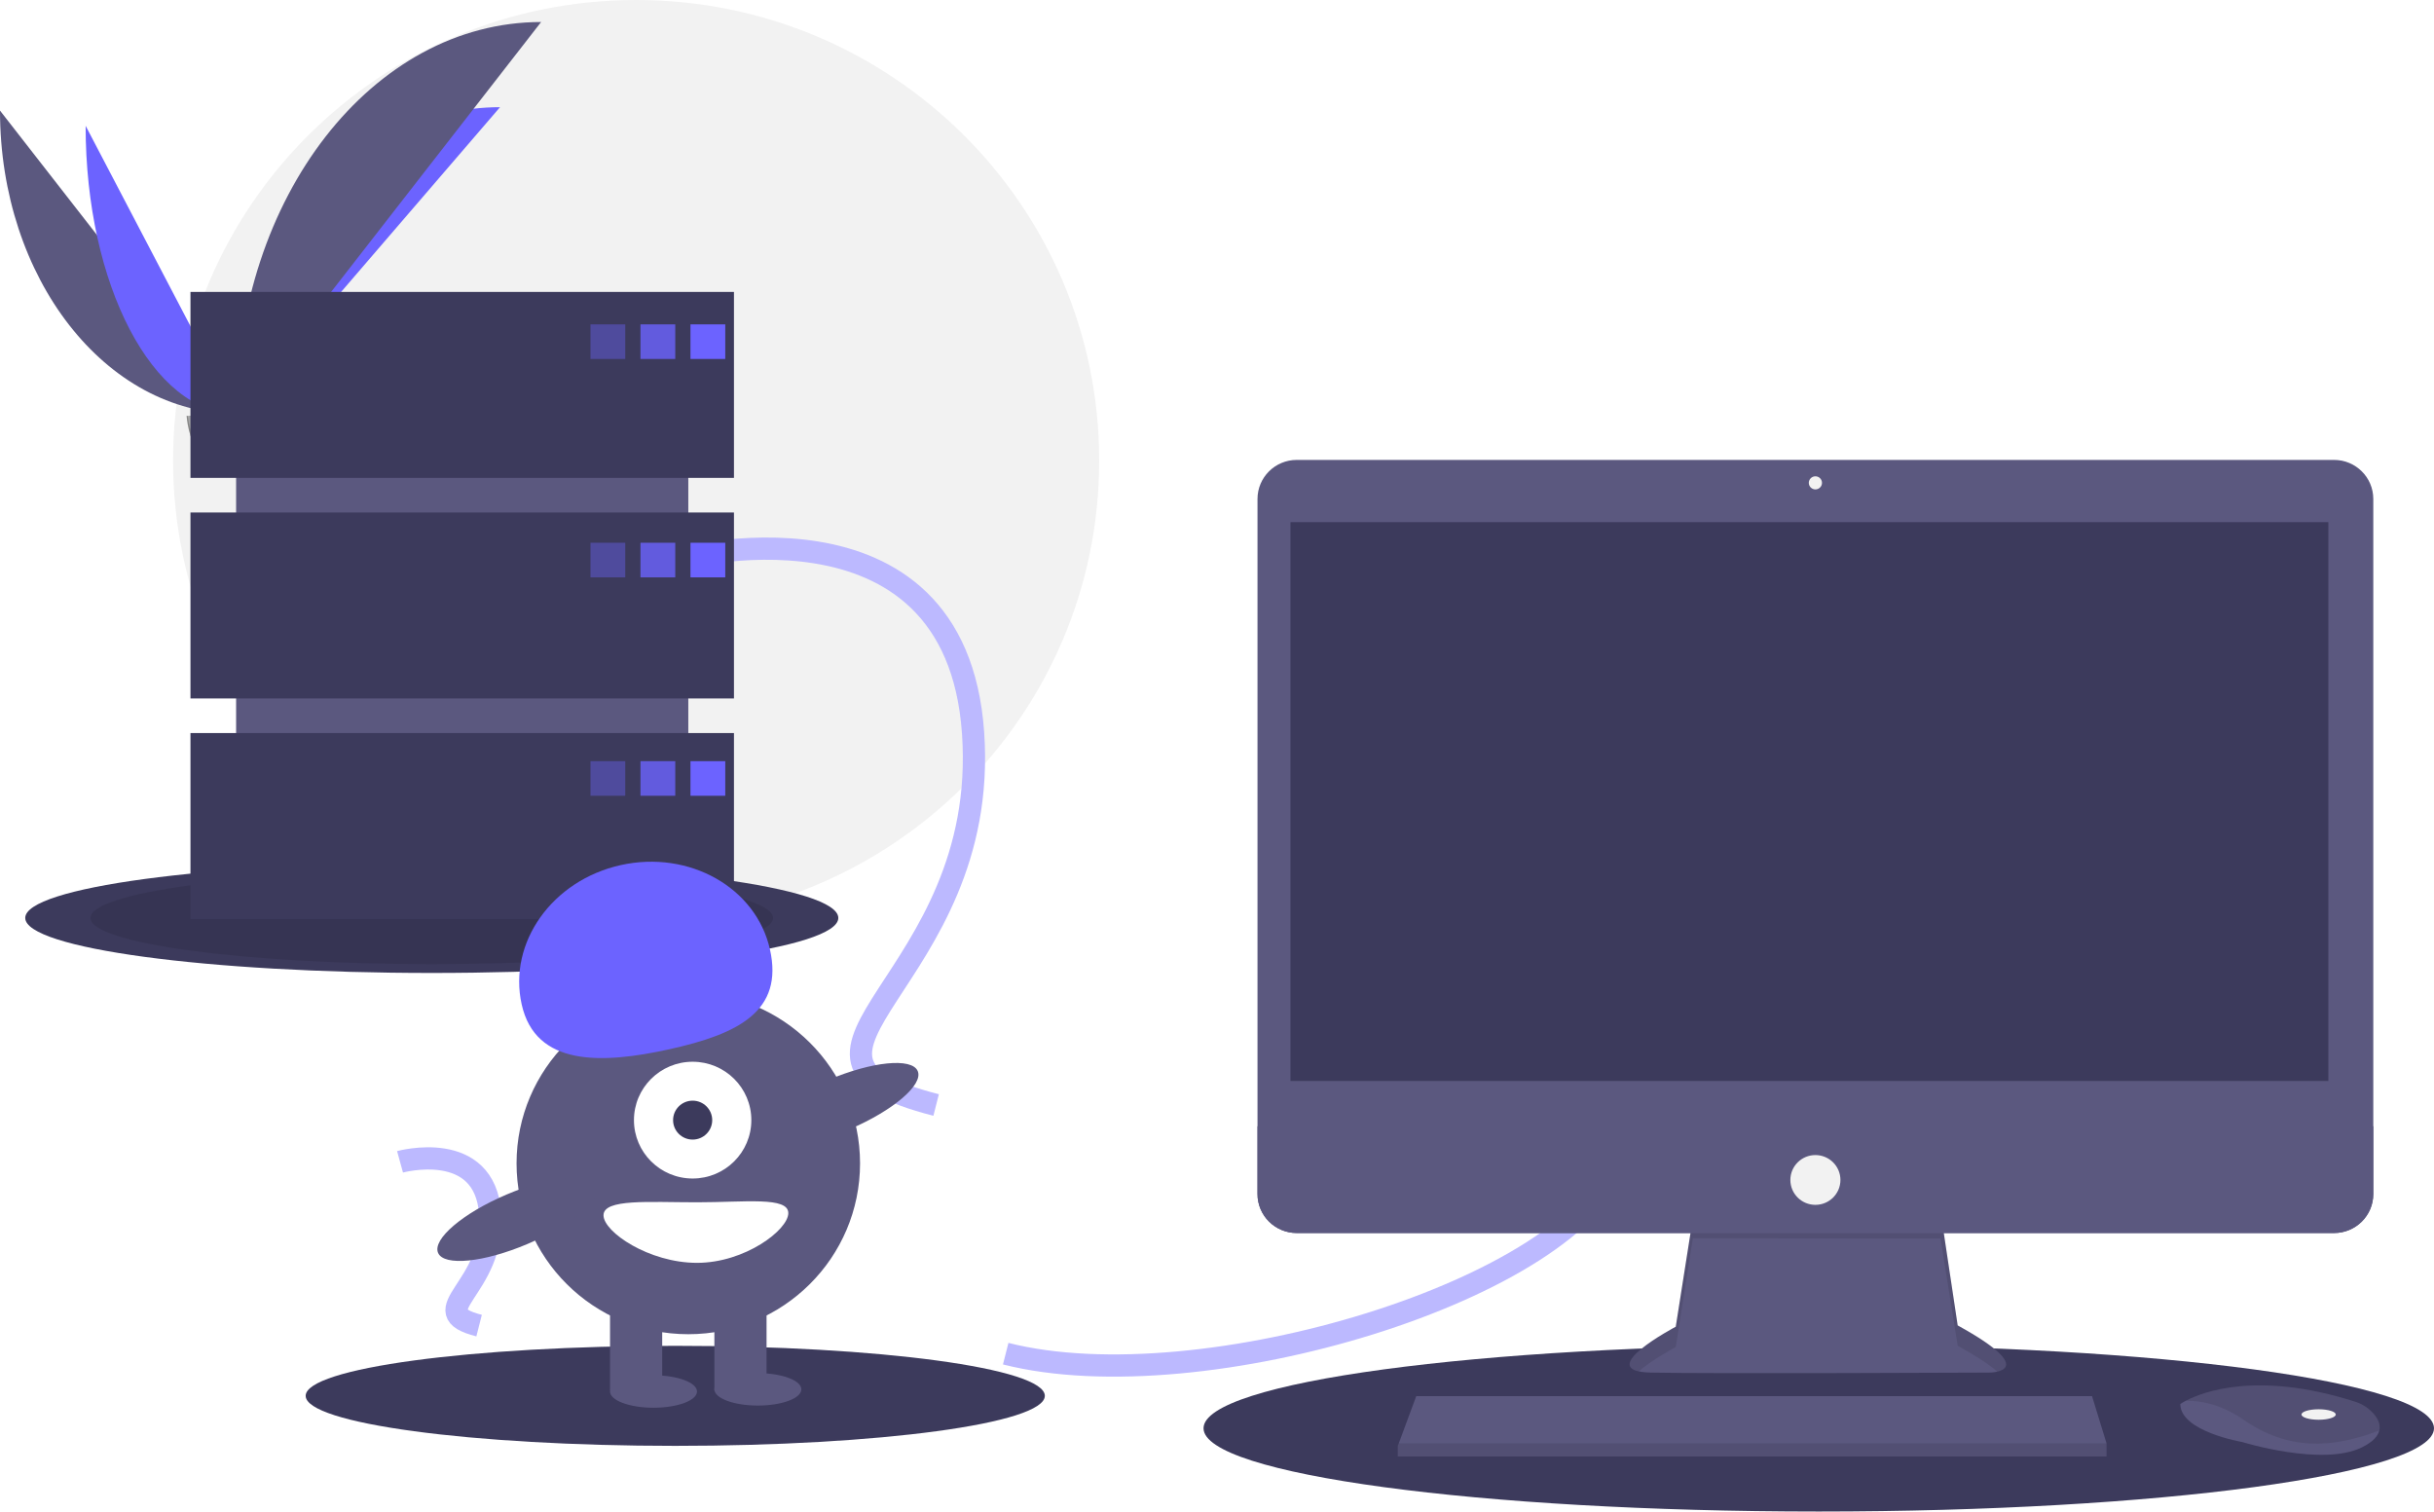
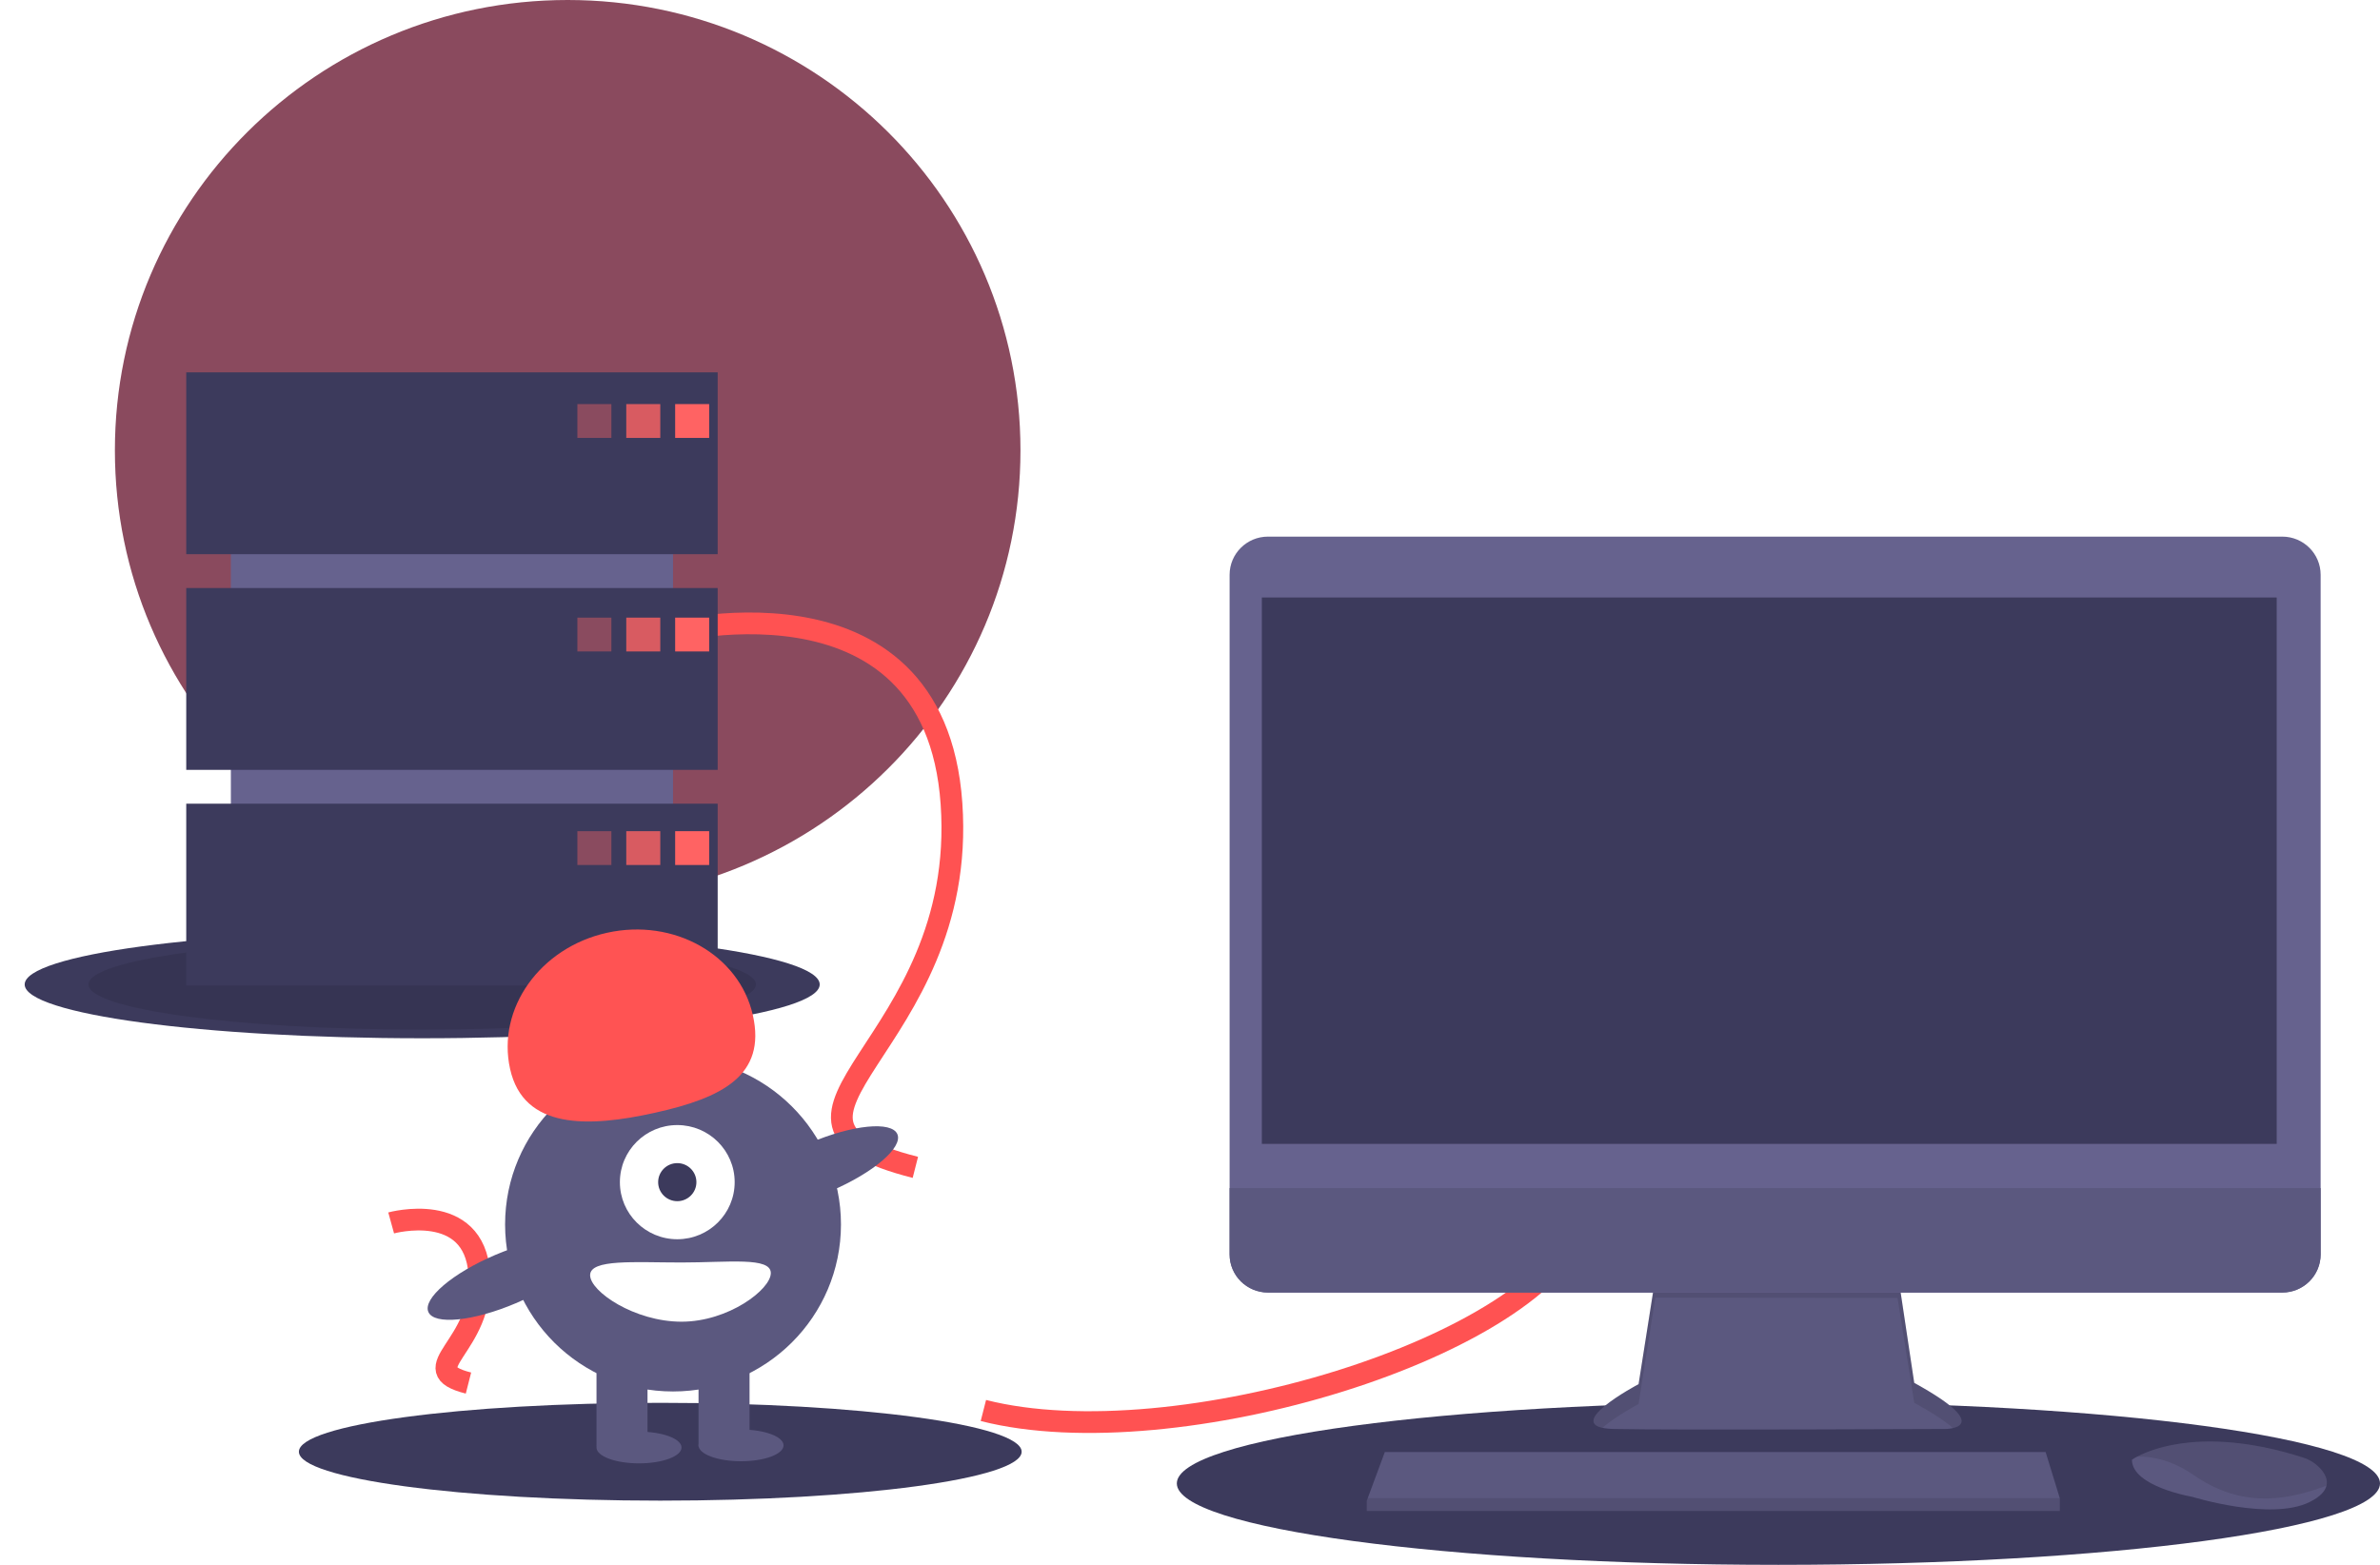
- <svg xmlns="http://www.w3.org/2000/svg" width="219" height="136" id="screenshot-e88bca94-cc5e-8054-8004-07a5cf9ddf2a" viewBox="0 0 219 136" style="-webkit-print-color-adjust: exact;" fill="none" version="1.1">
+ <svg xmlns="http://www.w3.org/2000/svg" width="219" height="144" id="screenshot-e88bca94-cc5e-8054-8004-07a5cf9ddf2a" viewBox="0 0 219 144" style="-webkit-print-color-adjust: exact;" fill="none" version="1.1">
  <g id="shape-e88bca94-cc5e-8054-8004-07a5cf9ddf2a" width="1119.609" height="699" rx="0" ry="0" style="fill: rgb(0, 0, 0);">
    <g id="shape-e88bca94-cc5e-8054-8004-07a5cf9fdba6">
      <g class="fills" id="fills-e88bca94-cc5e-8054-8004-07a5cf9fdba6">
-         <ellipse rx="41.664" ry="41.442" cx="57.236" cy="41.442" transform="matrix(1, 0, 0, 1, 0, 0)" style="fill: rgb(242, 242, 242);" />
-       </g>
-     </g>
-     <g id="shape-e88bca94-cc5e-8054-8004-07a5cfa127c1">
-       <g class="fills" id="fills-e88bca94-cc5e-8054-8004-07a5cfa127c1">
-         <path rx="0" ry="0" d="M0.000,9.950C0.000,25.029,9.510,37.230,21.262,37.230" style="fill: rgb(91, 88, 127); fill-opacity: 1;" />
-       </g>
-     </g>
-     <g id="shape-e88bca94-cc5e-8054-8004-07a5cfa1f660">
-       <g class="fills" id="fills-e88bca94-cc5e-8054-8004-07a5cfa1f660">
-         <path rx="0" ry="0" d="M21.262,37.230C21.262,21.982,31.875,9.644,44.990,9.644" style="fill: rgb(108, 99, 255);" />
-       </g>
-     </g>
-     <g id="shape-e88bca94-cc5e-8054-8004-07a5cfa2af69">
-       <g class="fills" id="fills-e88bca94-cc5e-8054-8004-07a5cfa2af69">
-         <path rx="0" ry="0" d="M7.704,11.317C7.704,25.640,13.768,37.230,21.262,37.230" style="fill: rgb(108, 99, 255);" />
-       </g>
-     </g>
-     <g id="shape-e88bca94-cc5e-8054-8004-07a5cfa36f87">
-       <g class="fills" id="fills-e88bca94-cc5e-8054-8004-07a5cfa36f87">
-         <path rx="0" ry="0" d="M21.262,37.230C21.262,17.747,33.529,1.981,48.688,1.981" style="fill: rgb(91, 88, 127); fill-opacity: 1;" />
-       </g>
-     </g>
-     <g id="shape-e88bca94-cc5e-8054-8004-07a5cfa40a09">
-       <g class="fills" id="fills-e88bca94-cc5e-8054-8004-07a5cfa40a09">
-         <path rx="0" ry="0" d="M16.789,37.422C16.789,37.422,19.805,37.330,20.713,36.686C21.622,36.042,25.352,35.274,25.577,36.306C25.803,37.339,30.109,41.440,26.704,41.468C23.300,41.495,18.794,40.940,17.887,40.391C16.980,39.841,16.789,37.422,16.789,37.422ZZ" style="fill: rgb(168, 168, 168);" />
-       </g>
-     </g>
-     <g id="shape-e88bca94-cc5e-8054-8004-07a5cfa4ee7e">
-       <g class="fills" id="fills-e88bca94-cc5e-8054-8004-07a5cfa4ee7e">
-         <path rx="0" ry="0" d="M26.765,41.108C23.361,41.136,18.855,40.581,17.948,40.031C17.257,39.613,16.982,38.111,16.890,37.418C16.826,37.421,16.789,37.422,16.789,37.422C16.789,37.422,16.980,39.841,17.887,40.391C18.794,40.940,23.300,41.495,26.704,41.468C27.687,41.460,28.026,41.112,28.008,40.597C27.871,40.908,27.497,41.102,26.765,41.108ZZ" style="opacity: 0.2;" />
+         <ellipse rx="41.664" ry="41.442" cx="52.236" cy="41.442" transform="matrix(1, 0, 0, 1, 0, 0)" style="fill: rgb(138, 74, 94); fill-opacity: 1;" />
      </g>
    </g>
    <g id="shape-e88bca94-cc5e-8054-8004-07a5cfa5bc64">
      <g class="fills" id="fills-e88bca94-cc5e-8054-8004-07a5cfa5bc64">
-         <ellipse rx="36.578" ry="4.95" cx="38.849" cy="82.592" transform="matrix(1, 0, 0, 1, 0, 0)" style="fill: rgb(60, 58, 92); fill-opacity: 1;" />
+         <ellipse rx="36.578" ry="4.95" cx="38.849" cy="90.592" transform="matrix(1, 0, 0, 1, 0, 0)" style="fill: rgb(60, 58, 92); fill-opacity: 1;" />
      </g>
    </g>
    <g id="shape-e88bca94-cc5e-8054-8004-07a5cfa601d5">
      <g class="fills" id="fills-e88bca94-cc5e-8054-8004-07a5cfa601d5">
-         <ellipse rx="30.71" ry="4.156" cx="38.849" cy="82.592" transform="matrix(1, 0, 0, 1, 0, 0)" style="opacity: 0.1;" />
+         <ellipse rx="30.71" ry="4.156" cx="38.849" cy="90.592" transform="matrix(1, 0, 0, 1, 0, 0)" style="opacity: 0.1;" />
      </g>
    </g>
    <g id="shape-e88bca94-cc5e-8054-8004-07a5cfa68403">
      <g class="fills" id="fills-e88bca94-cc5e-8054-8004-07a5cfa68403">
-         <ellipse rx="55.356" ry="7.491" cx="163.644" cy="128.509" transform="matrix(1, 0, 0, 1, 0, 0)" style="fill: rgb(60, 58, 92); fill-opacity: 1;" />
+         <ellipse rx="55.356" ry="7.491" cx="163.644" cy="136.509" transform="matrix(1, 0, 0, 1, 0, 0)" style="fill: rgb(60, 58, 92); fill-opacity: 1;" />
      </g>
    </g>
    <g id="shape-e88bca94-cc5e-8054-8004-07a5cfa77387">
      <g class="fills" id="fills-e88bca94-cc5e-8054-8004-07a5cfa77387">
-         <ellipse rx="33.253" ry="4.5" cx="60.756" cy="125.591" transform="matrix(1, 0, 0, 1, 0, 0)" style="fill: rgb(60, 58, 92); fill-opacity: 1;" />
+         <ellipse rx="33.253" ry="4.5" cx="60.756" cy="133.591" transform="matrix(1, 0, 0, 1, 0, 0)" style="fill: rgb(60, 58, 92); fill-opacity: 1;" />
      </g>
    </g>
    <g id="shape-e88bca94-cc5e-8054-8004-07a5cfa7c78f">
      <g class="fills" id="fills-e88bca94-cc5e-8054-8004-07a5cfa7c78f">
-         <path fill="none" stroke-miterlimit="10" rx="0" ry="0" d="M90.488,121.797C108.093,126.272,141.932,115.960,145.649,104.286" style="fill: none;" />
+         <path fill="none" stroke-miterlimit="10" rx="0" ry="0" d="M90.488,129.797C108.093,134.272,141.932,123.960,145.649,112.286" style="fill: none;" />
      </g>
      <g id="strokes-e88bca94-cc5e-8054-8004-07a5cfa7c78f" class="strokes">
        <g class="stroke-shape">
-           <path stroke-miterlimit="10" rx="0" ry="0" d="M90.488,121.797C108.093,126.272,141.932,115.960,145.649,104.286" style="fill: none; stroke-width: 2; stroke: rgb(188, 185, 255); stroke-opacity: 1;" />
+           <path stroke-miterlimit="10" rx="0" ry="0" d="M90.488,129.797C108.093,134.272,141.932,123.960,145.649,112.286" style="fill: none; stroke-width: 2; stroke: rgb(255, 82, 82); stroke-opacity: 1;" />
        </g>
      </g>
    </g>
    <g id="shape-e88bca94-cc5e-8054-8004-07a5cfa870d6">
      <g class="fills" id="fills-e88bca94-cc5e-8054-8004-07a5cfa870d6">
-         <path fill="none" stroke-miterlimit="10" rx="0" ry="0" d="M60.561,50.392C60.561,50.392,85.989,43.388,87.554,65.957C89.119,88.526,66.624,94.947,84.229,99.422" style="fill: none;" />
+         <path fill="none" stroke-miterlimit="10" rx="0" ry="0" d="M60.561,58.392C60.561,58.392,85.989,51.388,87.554,73.957C89.119,96.526,66.624,102.947,84.229,107.422" style="fill: none;" />
      </g>
      <g id="strokes-e88bca94-cc5e-8054-8004-07a5cfa870d6" class="strokes">
        <g class="stroke-shape">
-           <path stroke-miterlimit="10" rx="0" ry="0" d="M60.561,50.392C60.561,50.392,85.989,43.388,87.554,65.957C89.119,88.526,66.624,94.947,84.229,99.422" style="fill: none; stroke-width: 2; stroke: rgb(188, 185, 255); stroke-opacity: 1;" />
+           <path stroke-miterlimit="10" rx="0" ry="0" d="M60.561,58.392C60.561,58.392,85.989,51.388,87.554,73.957C89.119,96.526,66.624,102.947,84.229,107.422" style="fill: none; stroke-width: 2; stroke: rgb(255, 82, 82); stroke-opacity: 1;" />
        </g>
      </g>
    </g>
    <g id="shape-e88bca94-cc5e-8054-8004-07a5cfa93972">
      <g class="fills" id="fills-e88bca94-cc5e-8054-8004-07a5cfa93972">
-         <path fill="none" stroke-miterlimit="10" rx="0" ry="0" d="M35.993,104.536C35.993,104.536,43.636,102.431,44.106,109.214C44.577,115.997,37.816,117.927,43.107,119.272" style="fill: none;" />
+         <path fill="none" stroke-miterlimit="10" rx="0" ry="0" d="M35.993,112.536C35.993,112.536,43.636,110.431,44.106,117.214C44.577,123.997,37.816,125.927,43.107,127.272" style="fill: none;" />
      </g>
      <g id="strokes-e88bca94-cc5e-8054-8004-07a5cfa93972" class="strokes">
        <g class="stroke-shape">
-           <path stroke-miterlimit="10" rx="0" ry="0" d="M35.993,104.536C35.993,104.536,43.636,102.431,44.106,109.214C44.577,115.997,37.816,117.927,43.107,119.272" style="fill: none; stroke-width: 2; stroke: rgb(188, 185, 255); stroke-opacity: 1;" />
+           <path stroke-miterlimit="10" rx="0" ry="0" d="M35.993,112.536C35.993,112.536,43.636,110.431,44.106,117.214C44.577,123.997,37.816,125.927,43.107,127.272" style="fill: none; stroke-width: 2; stroke: rgb(255, 83, 83); stroke-opacity: 1;" />
        </g>
      </g>
    </g>
    <g id="shape-e88bca94-cc5e-8054-8004-07a5cfa98ff8">
      <g class="fills" id="fills-e88bca94-cc5e-8054-8004-07a5cfa98ff8">
-         <path rx="0" ry="0" d="M152.318,109.586L150.777,119.372C150.777,119.372,143.191,123.380,148.525,123.498C153.859,123.616,178.987,123.498,178.987,123.498C178.987,123.498,183.847,123.498,176.142,119.254L174.601,108.997Z" style="fill: rgb(91, 88, 127); fill-opacity: 1;" />
+         <path rx="0" ry="0" d="M152.318,117.586L150.777,127.372C150.777,127.372,143.191,131.380,148.525,131.498C153.859,131.616,178.987,131.498,178.987,131.498C178.987,131.498,183.847,131.498,176.142,127.254L174.601,116.997Z" style="fill: rgb(91, 88, 127); fill-opacity: 1;" />
      </g>
    </g>
    <g id="shape-e88bca94-cc5e-8054-8004-07a5cfaa4f14">
      <g class="fills" id="fills-e88bca94-cc5e-8054-8004-07a5cfaa4f14">
-         <path rx="0" ry="0" d="M147.452,123.392C148.663,122.320,150.777,121.203,150.777,121.203L152.318,111.417L174.601,111.438L176.142,121.085C177.939,122.075,179.052,122.833,179.703,123.415C180.692,123.191,181.774,122.356,176.142,119.254L174.601,108.997L152.318,109.586L150.777,119.372C150.777,119.372,144.402,122.740,147.452,123.392ZZ" style="opacity: 0.1;" />
+         <path rx="0" ry="0" d="M147.452,131.392C148.663,130.320,150.777,129.203,150.777,129.203L152.318,119.417L174.601,119.438L176.142,129.085C177.939,130.075,179.052,130.833,179.703,131.415C180.692,131.191,181.774,130.356,176.142,127.254L174.601,116.997L152.318,117.586L150.777,127.372C150.777,127.372,144.402,130.740,147.452,131.392ZZ" style="opacity: 0.1;" />
      </g>
    </g>
    <g id="shape-e88bca94-cc5e-8054-8004-07a5cfaae3dc">
      <g class="fills" id="fills-e88bca94-cc5e-8054-8004-07a5cfaae3dc">
-         <path rx="0" ry="0" d="M113.144,44.893C113.144,42.955,114.725,41.381,116.674,41.381L210.008,41.381C211.956,41.381,213.538,42.955,213.538,44.893L213.538,107.431C213.538,109.369,211.956,110.942,210.008,110.942L116.674,110.942C114.725,110.942,113.144,109.369,113.144,107.431L113.144,44.893Z" style="fill: rgb(91, 88, 127); fill-opacity: 1;" />
+         <path rx="0" ry="0" d="M113.144,52.893C113.144,50.955,114.725,49.381,116.674,49.381L210.008,49.381C211.956,49.381,213.538,50.955,213.538,52.893L213.538,115.431C213.538,117.369,211.956,118.942,210.008,118.942L116.674,118.942C114.725,118.942,113.144,117.369,113.144,115.431L113.144,52.893Z" style="fill: rgb(102, 98, 142); fill-opacity: 1;" />
      </g>
    </g>
    <g id="shape-e88bca94-cc5e-8054-8004-07a5cfab67e5">
      <g class="fills" id="fills-e88bca94-cc5e-8054-8004-07a5cfab67e5">
-         <rect rx="0" ry="0" x="116.111" y="46.982" transform="matrix(1, 0, 0, 1, 0, 0)" width="93.385" height="50.279" style="fill: rgb(60, 58, 92); fill-opacity: 1;" />
-       </g>
-     </g>
-     <g id="shape-e88bca94-cc5e-8054-8004-07a5cfabcb67">
-       <g class="fills" id="fills-e88bca94-cc5e-8054-8004-07a5cfabcb67">
-         <ellipse rx="0.593" ry="0.589" cx="163.341" cy="43.445" transform="matrix(1, 0, 0, 1, 0, 0)" style="fill: rgb(242, 242, 242);" />
+         <rect rx="0" ry="0" x="116.111" y="54.982" transform="matrix(1, 0, 0, 1, 0, 0)" width="93.385" height="50.279" style="fill: rgb(60, 58, 92); fill-opacity: 1;" />
      </g>
    </g>
    <g id="shape-e88bca94-cc5e-8054-8004-07a5cfacb81f">
      <g class="fills" id="fills-e88bca94-cc5e-8054-8004-07a5cfacb81f">
-         <path rx="0" ry="0" d="M213.538,101.333L213.538,107.431C213.538,108.362,213.166,109.255,212.504,109.914C211.842,110.572,210.945,110.942,210.008,110.942L116.674,110.942C115.737,110.942,114.840,110.572,114.178,109.914C113.516,109.255,113.144,108.362,113.144,107.431L113.144,101.333Z" style="fill: rgb(91, 88, 127); fill-opacity: 1;" />
+         <path rx="0" ry="0" d="M213.538,109.333L213.538,115.431C213.538,116.362,213.166,117.255,212.504,117.914C211.842,118.572,210.945,118.942,210.008,118.942L116.674,118.942C115.737,118.942,114.840,118.572,114.178,117.914C113.516,117.255,113.144,116.362,113.144,115.431L113.144,109.333Z" style="fill: rgb(91, 88, 127); fill-opacity: 1;" />
      </g>
    </g>
    <g id="shape-e88bca94-cc5e-8054-8004-07a5cfad231e">
      <g class="fills" id="fills-e88bca94-cc5e-8054-8004-07a5cfad231e">
-         <path rx="0" ry="0" d="M189.536,129.865L189.536,131.044L125.767,131.044L125.767,130.100L125.855,129.865L127.427,125.620L188.232,125.620L189.536,129.865ZZ" style="fill: rgb(91, 88, 127); fill-opacity: 1;" />
+         <path rx="0" ry="0" d="M189.536,137.865L189.536,139.044L125.767,139.044L125.767,138.100L125.855,137.865L127.427,133.620L188.232,133.620L189.536,137.865ZZ" style="fill: rgb(91, 88, 127); fill-opacity: 1;" />
      </g>
    </g>
    <g id="shape-e88bca94-cc5e-8054-8004-07a5cfadaea9">
      <g class="fills" id="fills-e88bca94-cc5e-8054-8004-07a5cfadaea9">
-         <path rx="0" ry="0" d="M214.076,128.710C213.960,129.204,213.522,129.726,212.531,130.218C208.975,131.987,201.744,129.747,201.744,129.747C201.744,129.747,196.174,128.804,196.174,126.328C196.330,126.221,196.493,126.125,196.662,126.039C198.157,125.252,203.114,123.311,211.903,126.121C212.550,126.323,213.129,126.700,213.574,127.210C213.930,127.625,214.209,128.151,214.076,128.710ZZ" style="fill: rgb(91, 88, 127); fill-opacity: 1;" />
+         <path rx="0" ry="0" d="M214.076,136.710C213.960,137.204,213.522,137.726,212.531,138.218C208.975,139.987,201.744,137.747,201.744,137.747C201.744,137.747,196.174,136.804,196.174,134.328C196.330,134.221,196.493,134.125,196.662,134.039C198.157,133.252,203.114,131.311,211.903,134.121C212.550,134.323,213.129,134.700,213.574,135.210C213.930,135.625,214.209,136.151,214.076,136.710ZZ" style="fill: rgb(91, 88, 127); fill-opacity: 1;" />
      </g>
    </g>
    <g id="shape-e88bca94-cc5e-8054-8004-07a5cfae435d">
      <g class="fills" id="fills-e88bca94-cc5e-8054-8004-07a5cfae435d">
-         <path rx="0" ry="0" d="M214.076,128.710C209.724,130.369,205.844,130.493,201.863,127.742C199.855,126.356,198.031,126.013,196.662,126.039C198.157,125.252,203.114,123.311,211.903,126.121C212.550,126.323,213.129,126.700,213.574,127.210C213.930,127.625,214.209,128.151,214.076,128.710ZZ" style="opacity: 0.1;" />
-       </g>
-     </g>
-     <g id="shape-e88bca94-cc5e-8054-8004-07a5cfaecf79">
-       <g class="fills" id="fills-e88bca94-cc5e-8054-8004-07a5cfaecf79">
-         <ellipse rx="1.541" ry="0.472" cx="208.619" cy="127.271" transform="matrix(1, 0, 0, 1, 0, 0)" style="fill: rgb(242, 242, 242);" />
-       </g>
-     </g>
-     <g id="shape-e88bca94-cc5e-8054-8004-07a5cfaf6bb4">
-       <g class="fills" id="fills-e88bca94-cc5e-8054-8004-07a5cfaf6bb4">
-         <ellipse rx="2.252" ry="2.24" cx="163.341" cy="106.167" transform="matrix(1, 0, 0, 1, 0, 0)" style="fill: rgb(242, 242, 242);" />
+         <path rx="0" ry="0" d="M214.076,136.710C209.724,138.369,205.844,138.493,201.863,135.742C199.855,134.356,198.031,134.013,196.662,134.039C198.157,133.252,203.114,131.311,211.903,134.121C212.550,134.323,213.129,134.700,213.574,135.210C213.930,135.625,214.209,136.151,214.076,136.710ZZ" style="opacity: 0.1;" />
      </g>
    </g>
    <g id="shape-e88bca94-cc5e-8054-8004-07a5cfafef7a">
      <g class="fills" id="fills-e88bca94-cc5e-8054-8004-07a5cfafef7a">
-         <path rx="0" ry="0" d="M189.536,129.865L189.536,131.044L125.767,131.044L125.767,130.100L125.855,129.865L189.536,129.865ZZ" style="opacity: 0.1;" />
+         <path rx="0" ry="0" d="M189.536,137.865L189.536,139.044L125.767,139.044L125.767,138.100L125.855,137.865L189.536,137.865ZZ" style="opacity: 0.1;" />
      </g>
    </g>
    <g id="shape-e88bca94-cc5e-8054-8004-07a5cfb078ef">
      <g class="fills" id="fills-e88bca94-cc5e-8054-8004-07a5cfb078ef">
-         <rect rx="0" ry="0" x="21.244" y="30.936" transform="matrix(1, 0, 0, 1, 0, 0)" width="40.686" height="47.084" style="fill: rgb(91, 88, 127); fill-opacity: 1;" />
+         <rect rx="0" ry="0" x="21.244" y="38.936" transform="matrix(1, 0, 0, 1, 0, 0)" width="40.686" height="47.084" style="fill: rgb(102, 98, 142); fill-opacity: 1;" />
      </g>
    </g>
    <g id="shape-e88bca94-cc5e-8054-8004-07a5cfb0f2bd">
      <g class="fills" id="fills-e88bca94-cc5e-8054-8004-07a5cfb0f2bd">
-         <rect rx="0" ry="0" x="17.137" y="26.266" transform="matrix(1, 0, 0, 1, 0, 0)" width="48.901" height="16.732" style="fill: rgb(60, 58, 92); fill-opacity: 1;" />
+         <rect rx="0" ry="0" x="17.137" y="34.266" transform="matrix(1, 0, 0, 1, 0, 0)" width="48.901" height="16.732" style="fill: rgb(60, 58, 92); fill-opacity: 1;" />
      </g>
    </g>
    <g id="shape-e88bca94-cc5e-8054-8004-07a5cfb153e0">
      <g class="fills" id="fills-e88bca94-cc5e-8054-8004-07a5cfb153e0">
-         <rect rx="0" ry="0" x="17.137" y="46.112" transform="matrix(1, 0, 0, 1, 0, 0)" width="48.901" height="16.732" style="fill: rgb(60, 58, 92); fill-opacity: 1;" />
+         <rect rx="0" ry="0" x="17.137" y="54.112" transform="matrix(1, 0, 0, 1, 0, 0)" width="48.901" height="16.732" style="fill: rgb(60, 58, 92); fill-opacity: 1;" />
      </g>
    </g>
    <g id="shape-e88bca94-cc5e-8054-8004-07a5cfb1ffbe">
      <g class="fills" id="fills-e88bca94-cc5e-8054-8004-07a5cfb1ffbe">
-         <rect rx="0" ry="0" x="17.137" y="65.957" transform="matrix(1, 0, 0, 1, 0, 0)" width="48.901" height="16.732" style="fill: rgb(60, 58, 92); fill-opacity: 1;" />
+         <rect rx="0" ry="0" x="17.137" y="73.957" transform="matrix(1, 0, 0, 1, 0, 0)" width="48.901" height="16.732" style="fill: rgb(60, 58, 92); fill-opacity: 1;" />
      </g>
    </g>
    <g id="shape-e88bca94-cc5e-8054-8004-07a5cfb27ea2">
      <g class="fills" id="fills-e88bca94-cc5e-8054-8004-07a5cfb27ea2">
-         <rect rx="0" ry="0" x="53.128" y="29.185" transform="matrix(1, 0, 0, 1, 0, 0)" width="3.13" height="3.113" style="opacity: 0.4; fill: rgb(108, 99, 255);" />
+         <rect rx="0" ry="0" x="53.128" y="37.185" transform="matrix(1, 0, 0, 1, 0, 0)" width="3.13" height="3.113" style="opacity: 0.4; fill: rgb(255, 99, 99); fill-opacity: 1;" />
      </g>
    </g>
    <g id="shape-e88bca94-cc5e-8054-8004-07a5cfb2d8e0">
      <g class="fills" id="fills-e88bca94-cc5e-8054-8004-07a5cfb2d8e0">
-         <rect rx="0" ry="0" x="57.627" y="29.185" transform="matrix(1, 0, 0, 1, 0, 0)" width="3.13" height="3.113" style="opacity: 0.8; fill: rgb(108, 99, 255);" />
+         <rect rx="0" ry="0" x="57.627" y="37.185" transform="matrix(1, 0, 0, 1, 0, 0)" width="3.13" height="3.113" style="opacity: 0.8; fill: rgb(255, 99, 99); fill-opacity: 1;" />
      </g>
    </g>
    <g id="shape-e88bca94-cc5e-8054-8004-07a5cfb36214">
      <g class="fills" id="fills-e88bca94-cc5e-8054-8004-07a5cfb36214">
-         <rect rx="0" ry="0" x="62.126" y="29.185" transform="matrix(1, 0, 0, 1, 0, 0)" width="3.13" height="3.113" style="fill: rgb(108, 99, 255);" />
+         <rect rx="0" ry="0" x="62.126" y="37.185" transform="matrix(1, 0, 0, 1, 0, 0)" width="3.13" height="3.113" style="fill: rgb(255, 99, 99); fill-opacity: 1;" />
      </g>
    </g>
    <g id="shape-e88bca94-cc5e-8054-8004-07a5cfb3f233">
      <g class="fills" id="fills-e88bca94-cc5e-8054-8004-07a5cfb3f233">
-         <rect rx="0" ry="0" x="53.128" y="48.835" transform="matrix(1, 0, 0, 1, 0, 0)" width="3.13" height="3.113" style="opacity: 0.4; fill: rgb(108, 99, 255);" />
+         <rect rx="0" ry="0" x="53.128" y="56.835" transform="matrix(1, 0, 0, 1, 0, 0)" width="3.13" height="3.113" style="opacity: 0.4; fill: rgb(255, 99, 99); fill-opacity: 1;" />
      </g>
    </g>
    <g id="shape-e88bca94-cc5e-8054-8004-07a5cfb45203">
      <g class="fills" id="fills-e88bca94-cc5e-8054-8004-07a5cfb45203">
-         <rect rx="0" ry="0" x="57.627" y="48.835" transform="matrix(1, 0, 0, 1, 0, 0)" width="3.13" height="3.113" style="opacity: 0.8; fill: rgb(108, 99, 255);" />
+         <rect rx="0" ry="0" x="57.627" y="56.835" transform="matrix(1, 0, 0, 1, 0, 0)" width="3.13" height="3.113" style="opacity: 0.8; fill: rgb(255, 99, 99); fill-opacity: 1;" />
      </g>
    </g>
    <g id="shape-e88bca94-cc5e-8054-8004-07a5cfb4c375">
      <g class="fills" id="fills-e88bca94-cc5e-8054-8004-07a5cfb4c375">
-         <rect rx="0" ry="0" x="62.126" y="48.835" transform="matrix(1, 0, 0, 1, 0, 0)" width="3.13" height="3.113" style="fill: rgb(108, 99, 255);" />
+         <rect rx="0" ry="0" x="62.126" y="56.835" transform="matrix(1, 0, 0, 1, 0, 0)" width="3.13" height="3.113" style="fill: rgb(255, 99, 99); fill-opacity: 1;" />
      </g>
    </g>
    <g id="shape-e88bca94-cc5e-8054-8004-07a5cfb56ac6">
      <g class="fills" id="fills-e88bca94-cc5e-8054-8004-07a5cfb56ac6">
-         <rect rx="0" ry="0" x="53.128" y="68.486" transform="matrix(1, 0, 0, 1, 0, 0)" width="3.13" height="3.113" style="opacity: 0.4; fill: rgb(108, 99, 255);" />
+         <rect rx="0" ry="0" x="53.128" y="76.486" transform="matrix(1, 0, 0, 1, 0, 0)" width="3.13" height="3.113" style="opacity: 0.4; fill: rgb(255, 99, 99); fill-opacity: 1;" />
      </g>
    </g>
    <g id="shape-e88bca94-cc5e-8054-8004-07a5cfb5f6b2">
      <g class="fills" id="fills-e88bca94-cc5e-8054-8004-07a5cfb5f6b2">
-         <rect rx="0" ry="0" x="57.627" y="68.486" transform="matrix(1, 0, 0, 1, 0, 0)" width="3.13" height="3.113" style="opacity: 0.8; fill: rgb(108, 99, 255);" />
+         <rect rx="0" ry="0" x="57.627" y="76.486" transform="matrix(1, 0, 0, 1, 0, 0)" width="3.13" height="3.113" style="opacity: 0.8; fill: rgb(255, 99, 99); fill-opacity: 1;" />
      </g>
    </g>
    <g id="shape-e88bca94-cc5e-8054-8004-07a5cfb612a2">
      <g class="fills" id="fills-e88bca94-cc5e-8054-8004-07a5cfb612a2">
-         <rect rx="0" ry="0" x="62.126" y="68.486" transform="matrix(1, 0, 0, 1, 0, 0)" width="3.13" height="3.113" style="fill: rgb(108, 99, 255);" />
+         <rect rx="0" ry="0" x="62.126" y="76.486" transform="matrix(1, 0, 0, 1, 0, 0)" width="3.13" height="3.113" style="fill: rgb(255, 99, 99); fill-opacity: 1;" />
      </g>
    </g>
    <g id="shape-e88bca94-cc5e-8054-8004-07a5cfb6855e">
      <g class="fills" id="fills-e88bca94-cc5e-8054-8004-07a5cfb6855e">
-         <ellipse rx="15.453" ry="15.371" cx="61.93" cy="104.675" transform="matrix(1, 0, 0, 1, 0, 0)" style="fill: rgb(91, 88, 127); fill-opacity: 1;" />
+         <ellipse rx="15.453" ry="15.371" cx="61.93" cy="112.675" transform="matrix(1, 0, 0, 1, 0, 0)" style="fill: rgb(91, 88, 127); fill-opacity: 1;" />
      </g>
    </g>
    <g id="shape-e88bca94-cc5e-8054-8004-07a5cfb72961">
      <g class="fills" id="fills-e88bca94-cc5e-8054-8004-07a5cfb72961">
-         <rect rx="0" ry="0" x="54.888" y="116.738" transform="matrix(1, 0, 0, 1, 0, 0)" width="4.694" height="8.366" style="fill: rgb(91, 88, 127); fill-opacity: 1;" />
+         <rect rx="0" ry="0" x="54.888" y="124.738" transform="matrix(1, 0, 0, 1, 0, 0)" width="4.694" height="8.366" style="fill: rgb(91, 88, 127); fill-opacity: 1;" />
      </g>
    </g>
    <g id="shape-e88bca94-cc5e-8054-8004-07a5cfb791fd">
      <g class="fills" id="fills-e88bca94-cc5e-8054-8004-07a5cfb791fd">
-         <rect rx="0" ry="0" x="64.277" y="116.738" transform="matrix(1, 0, 0, 1, 0, 0)" width="4.694" height="8.366" style="fill: rgb(91, 88, 127); fill-opacity: 1;" />
+         <rect rx="0" ry="0" x="64.277" y="124.738" transform="matrix(1, 0, 0, 1, 0, 0)" width="4.694" height="8.366" style="fill: rgb(91, 88, 127); fill-opacity: 1;" />
      </g>
    </g>
    <g id="shape-e88bca94-cc5e-8054-8004-07a5cfb81e64">
      <g class="fills" id="fills-e88bca94-cc5e-8054-8004-07a5cfb81e64">
-         <ellipse rx="3.912" ry="1.459" cx="58.8" cy="125.202" transform="matrix(1, 0, 0, 1, 0, 0)" style="fill: rgb(91, 88, 127); fill-opacity: 1;" />
+         <ellipse rx="3.912" ry="1.459" cx="58.8" cy="133.202" transform="matrix(1, 0, 0, 1, 0, 0)" style="fill: rgb(91, 88, 127); fill-opacity: 1;" />
      </g>
    </g>
    <g id="shape-e88bca94-cc5e-8054-8004-07a5cfb882c4">
      <g class="fills" id="fills-e88bca94-cc5e-8054-8004-07a5cfb882c4">
-         <ellipse rx="3.912" ry="1.459" cx="68.189" cy="125.007" transform="matrix(1, 0, 0, 1, 0, 0)" style="fill: rgb(91, 88, 127); fill-opacity: 1;" />
+         <ellipse rx="3.912" ry="1.459" cx="68.189" cy="133.007" transform="matrix(1, 0, 0, 1, 0, 0)" style="fill: rgb(91, 88, 127); fill-opacity: 1;" />
      </g>
    </g>
    <g id="shape-e88bca94-cc5e-8054-8004-07a5cfb93ad1">
      <g class="fills" id="fills-e88bca94-cc5e-8054-8004-07a5cfb93ad1">
-         <ellipse rx="5.281" ry="5.253" cx="62.321" cy="100.784" transform="matrix(1, 0, 0, 1, 0, 0)" style="fill: rgb(255, 255, 255);" />
+         <ellipse rx="5.281" ry="5.253" cx="62.321" cy="108.784" transform="matrix(1, 0, 0, 1, 0, 0)" style="fill: rgb(255, 255, 255);" />
      </g>
    </g>
    <g id="shape-e88bca94-cc5e-8054-8004-07a5cfb9bb92">
      <g class="fills" id="fills-e88bca94-cc5e-8054-8004-07a5cfb9bb92">
-         <ellipse rx="1.76" ry="1.751" cx="62.321" cy="100.784" transform="matrix(1, 0, 0, 1, 0, 0)" style="fill: rgb(60, 58, 92); fill-opacity: 1;" />
+         <ellipse rx="1.76" ry="1.751" cx="62.321" cy="108.784" transform="matrix(1, 0, 0, 1, 0, 0)" style="fill: rgb(60, 58, 92); fill-opacity: 1;" />
      </g>
    </g>
    <g id="shape-e88bca94-cc5e-8054-8004-07a5cfba2047">
      <g class="fills" id="fills-e88bca94-cc5e-8054-8004-07a5cfba2047">
-         <path rx="0" ry="0" d="M46.940,90.381C45.693,84.823,49.681,79.207,55.849,77.837C62.017,76.467,68.028,79.862,69.276,85.420C70.524,90.978,66.436,93.028,60.268,94.398C54.100,95.768,48.188,95.939,46.940,90.381ZZ" style="fill: rgb(108, 99, 255);" />
+         <path rx="0" ry="0" d="M46.940,98.381C45.693,92.823,49.681,87.207,55.849,85.837C62.017,84.467,68.028,87.862,69.276,93.420C70.524,98.978,66.436,101.028,60.268,102.398C54.100,103.768,48.188,103.939,46.940,98.381ZZ" style="fill: rgb(255, 83, 83); fill-opacity: 1;" />
      </g>
    </g>
    <g id="shape-e88bca94-cc5e-8054-8004-07a5cfba8dbe">
      <g class="fills" id="fills-e88bca94-cc5e-8054-8004-07a5cfba8dbe">
-         <ellipse rx="7.72" ry="2.415" cx="75.469" cy="99.392" transform="matrix(0.920089, -0.391708, 0.395255, 0.918571, -33.2543, 37.65506)" style="fill: rgb(91, 88, 127); fill-opacity: 1;" />
+         <ellipse rx="7.72" ry="2.415" cx="75.469" cy="107.392" transform="matrix(0.920089, -0.391708, 0.395255, 0.918571, -36.41634, 38.30649)" style="fill: rgb(91, 88, 127); fill-opacity: 1;" />
      </g>
    </g>
    <g id="shape-e88bca94-cc5e-8054-8004-07a5cfbb2d41">
      <g class="fills" id="fills-e88bca94-cc5e-8054-8004-07a5cfbb2d41">
-         <ellipse rx="7.72" ry="2.415" cx="46.519" cy="109.703" transform="matrix(0.920089, -0.391708, 0.395255, 0.918571, -39.64348, 27.15503)" style="fill: rgb(91, 88, 127); fill-opacity: 1;" />
+         <ellipse rx="7.72" ry="2.415" cx="46.519" cy="117.703" transform="matrix(0.920089, -0.391708, 0.395255, 0.918571, -42.80553, 27.80645)" style="fill: rgb(91, 88, 127); fill-opacity: 1;" />
      </g>
    </g>
    <g id="shape-e88bca94-cc5e-8054-8004-07a5cfbba447">
      <g class="fills" id="fills-e88bca94-cc5e-8054-8004-07a5cfbba447">
-         <path rx="0" ry="0" d="M70.928,109.150C70.928,110.655,67.034,113.625,62.712,113.625C58.391,113.625,54.301,110.849,54.301,109.345C54.301,107.840,58.391,108.177,62.712,108.177C67.034,108.177,70.928,107.646,70.928,109.150ZZ" style="fill: rgb(255, 255, 255);" />
+         <path rx="0" ry="0" d="M70.928,117.150C70.928,118.655,67.034,121.625,62.712,121.625C58.391,121.625,54.301,118.849,54.301,117.345C54.301,115.840,58.391,116.177,62.712,116.177C67.034,116.177,70.928,115.646,70.928,117.150ZZ" style="fill: rgb(255, 255, 255);" />
      </g>
    </g>
  </g>
</svg>
